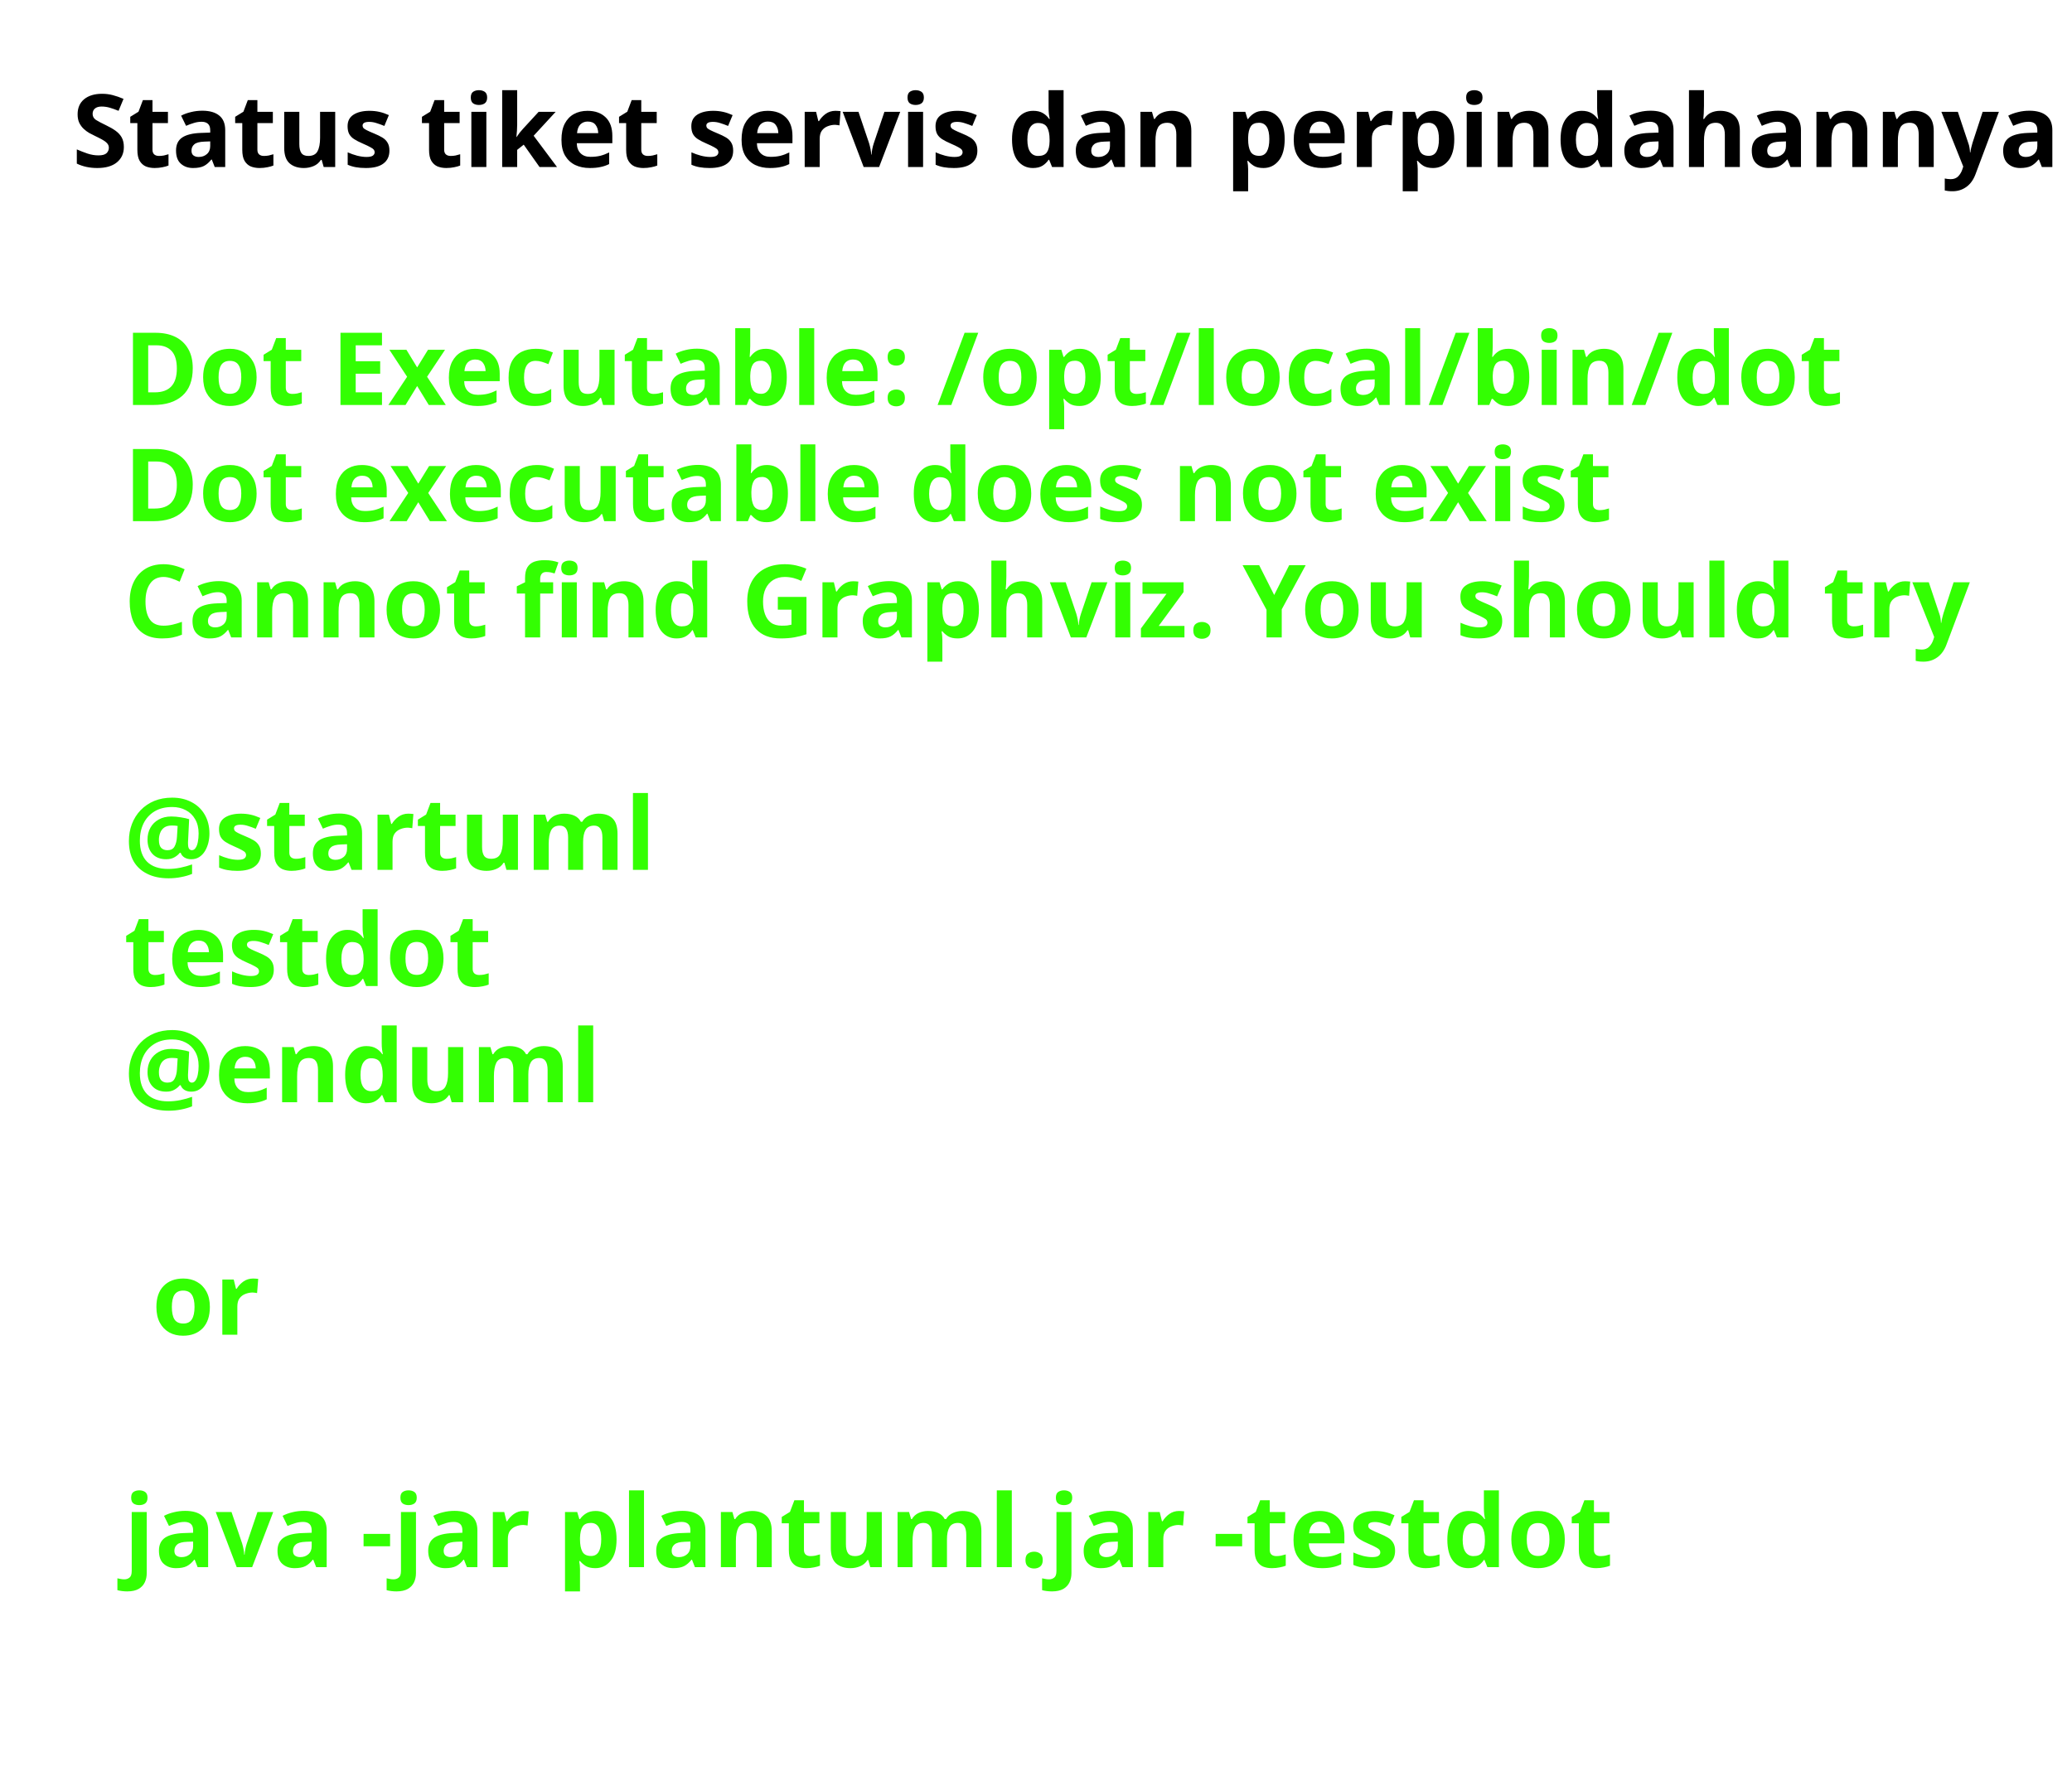
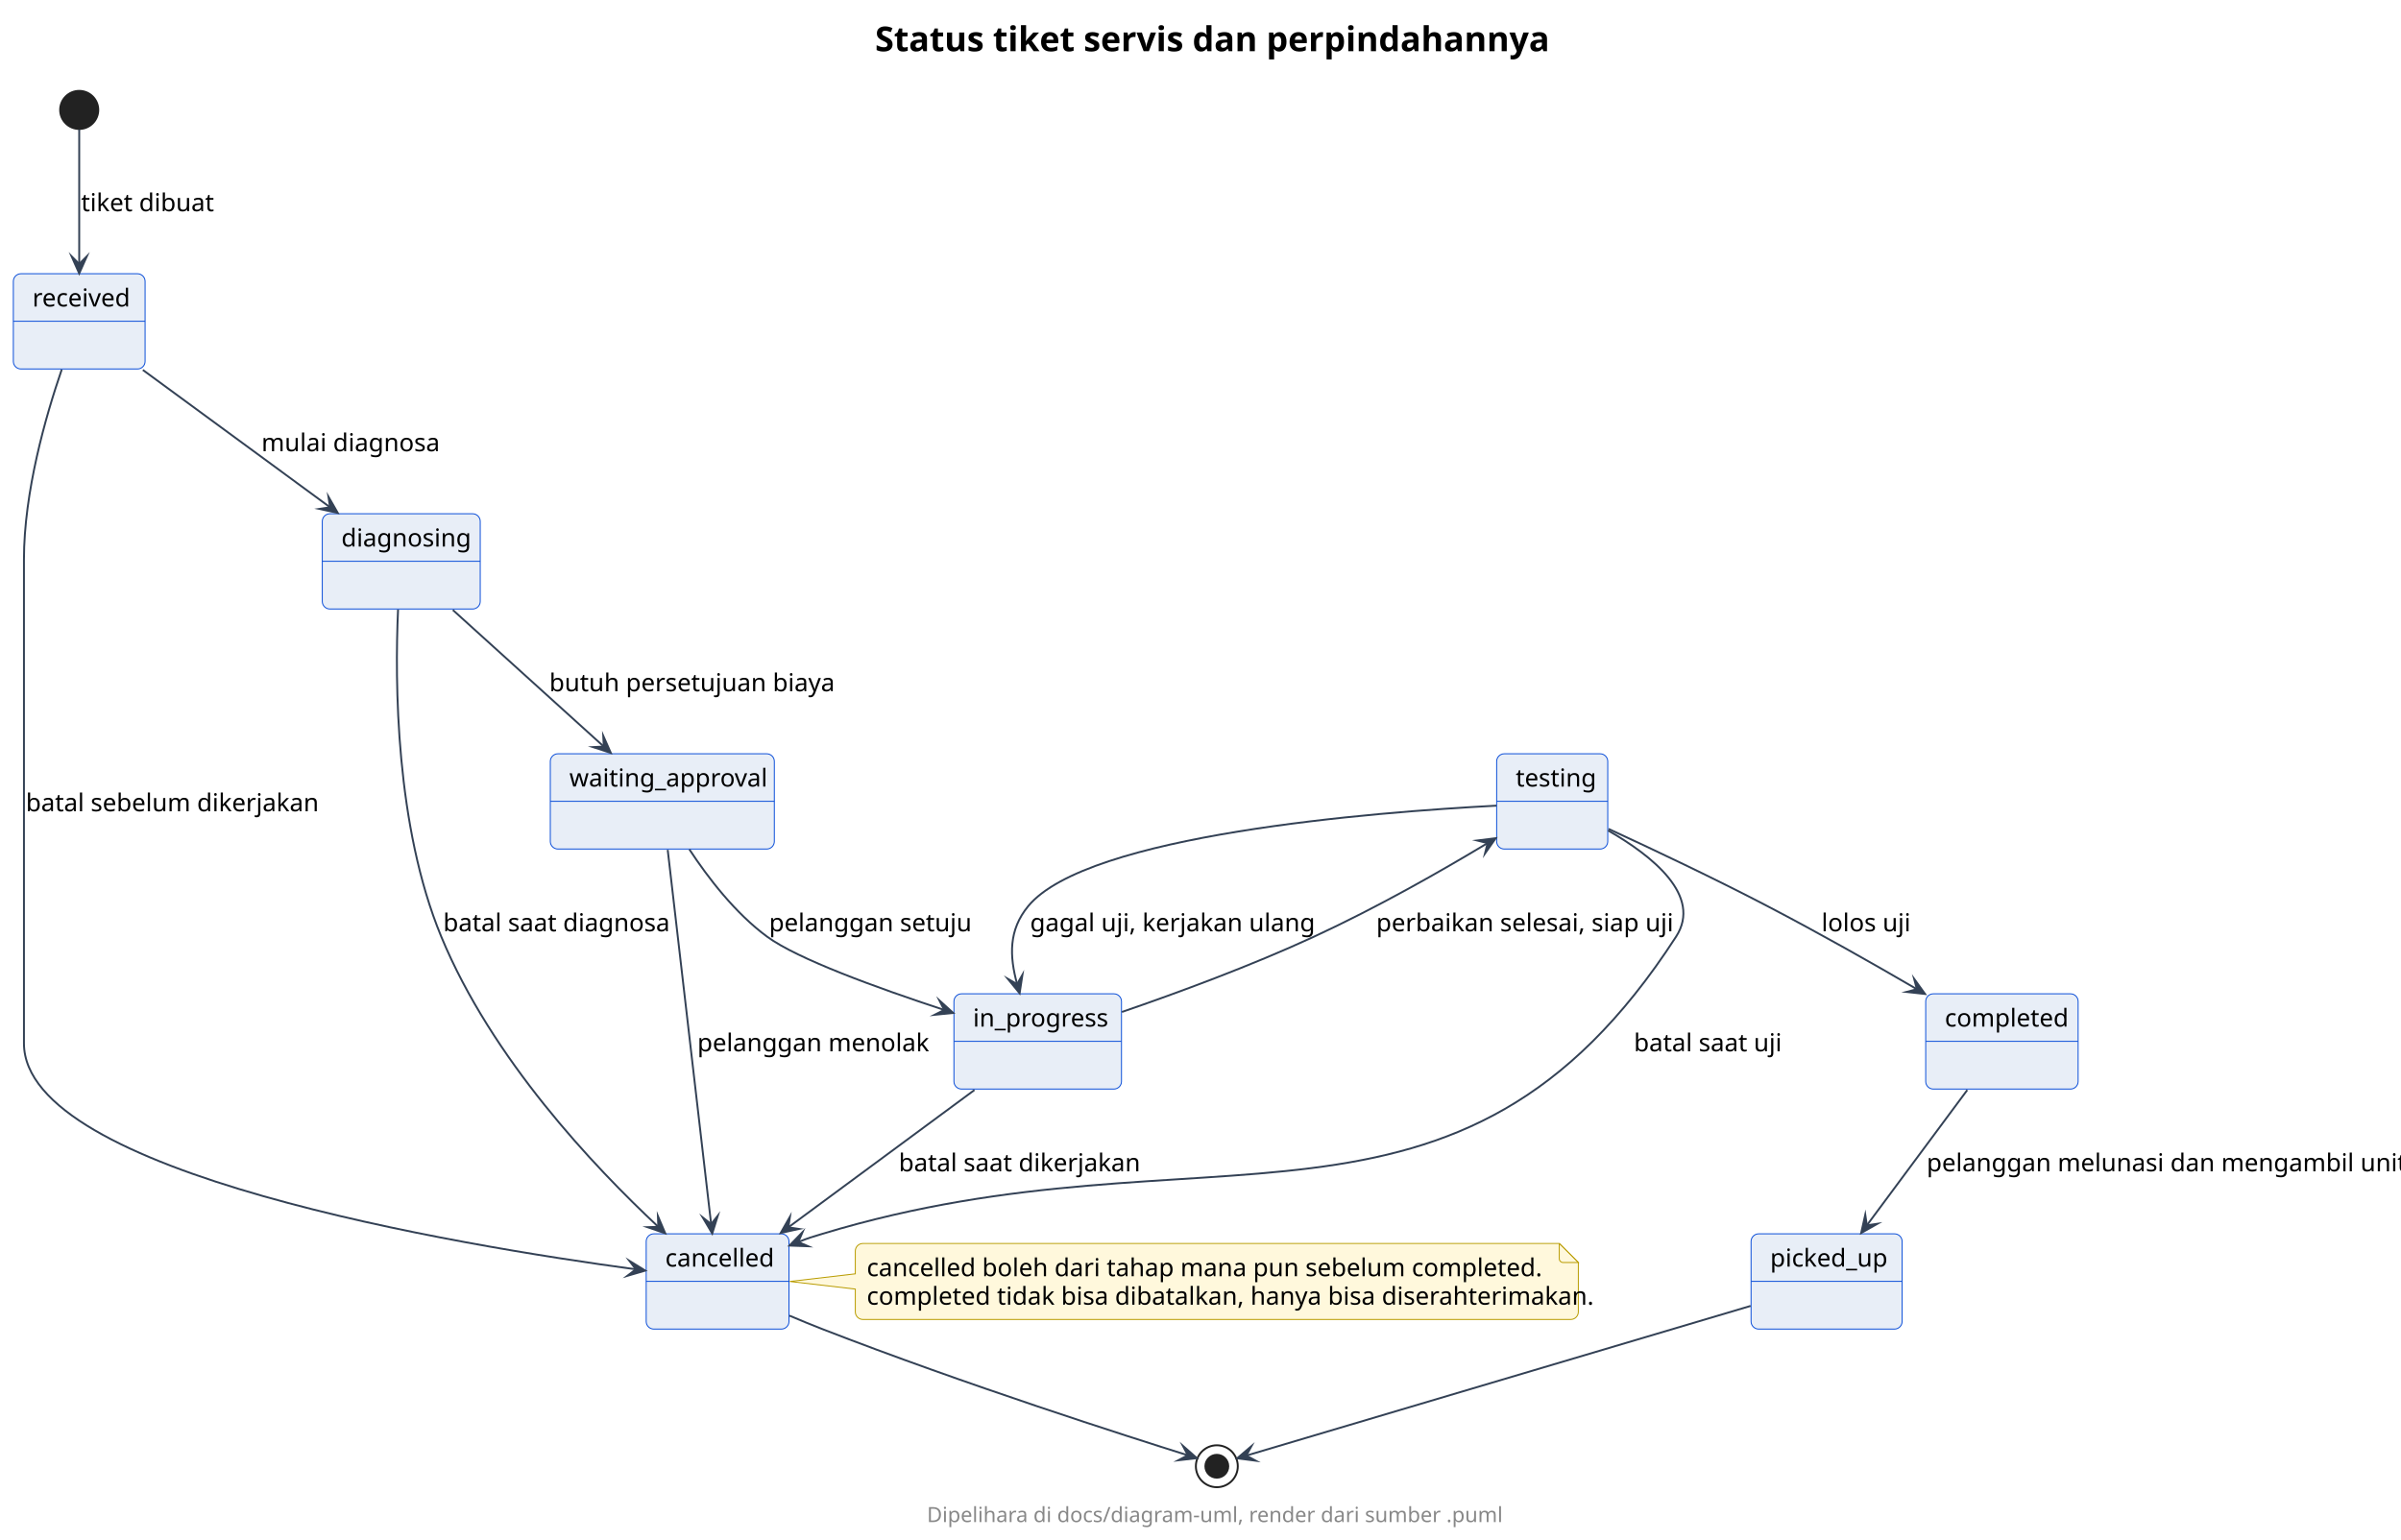
- <svg xmlns="http://www.w3.org/2000/svg" contentStyleType="text/css" data-diagram-type="STATE" height="246px" preserveAspectRatio="none" style="width:287px;height:246px;background:#FFFFFF;" version="1.1" viewBox="0 0 287 246" width="287px" zoomAndPan="magnify">
+ <svg xmlns="http://www.w3.org/2000/svg" contentStyleType="text/css" data-diagram-type="STATE" height="808px" preserveAspectRatio="none" style="width:1260px;height:808px;background:#FFFFFF;" version="1.1" viewBox="0 0 1260 808" width="1260px" zoomAndPan="magnify">
  <defs />
  <g>
-     <g class="title" data-source-line="1">
-       <text fill="#000000" font-family="sans-serif" font-size="14" font-weight="700" lengthAdjust="spacing" textLength="260.634" x="10" y="23.132">Status tiket servis dan perpindahannya</text>
+     <g class="title" data-source-line="2">
+       <text fill="#000000" font-family="sans-serif" font-size="18" font-weight="700" lengthAdjust="spacing" textLength="335.101" x="459.207" y="26.884">Status tiket servis dan perpindahannya</text>
    </g>
-     <text fill="#33FF02" font-family="sans-serif" font-size="14" font-weight="700" lengthAdjust="spacing" textLength="221.676" x="17.151" y="56.099">Dot Executable: /opt/local/bin/dot</text>
-     <text fill="#33FF02" font-family="sans-serif" font-size="14" font-weight="700" lengthAdjust="spacing" textLength="197.606" x="17.151" y="72.197">Dot executable does not exist</text>
-     <text fill="#33FF02" font-family="sans-serif" font-size="14" font-weight="700" lengthAdjust="spacing" textLength="247.331" x="17.151" y="88.296">Cannot find Graphviz. You should try</text>
-     <text fill="#33FF02" font-family="sans-serif" font-size="14" font-weight="700" lengthAdjust="spacing" textLength="3.89" x="17.151" y="104.394"> </text>
-     <text fill="#33FF02" font-family="sans-serif" font-size="14" font-weight="700" lengthAdjust="spacing" textLength="68.886" x="17.151" y="120.493">@startuml</text>
-     <text fill="#33FF02" font-family="sans-serif" font-size="14" font-weight="700" lengthAdjust="spacing" textLength="46.662" x="17.151" y="136.592">testdot</text>
-     <text fill="#33FF02" font-family="sans-serif" font-size="14" font-weight="700" lengthAdjust="spacing" textLength="63.431" x="17.151" y="152.69">@enduml</text>
-     <text fill="#33FF02" font-family="sans-serif" font-size="14" font-weight="700" lengthAdjust="spacing" textLength="3.89" x="17.151" y="168.789"> </text>
-     <text fill="#33FF02" font-family="sans-serif" font-size="14" font-weight="700" lengthAdjust="spacing" textLength="14" x="21.041" y="184.888">or</text>
-     <text fill="#33FF02" font-family="sans-serif" font-size="14" font-weight="700" lengthAdjust="spacing" textLength="3.89" x="17.151" y="200.986"> </text>
-     <text fill="#33FF02" font-family="sans-serif" font-size="14" font-weight="700" lengthAdjust="spacing" textLength="191.372" x="17.151" y="217.085">java -jar plantuml.jar -testdot</text>
-     <text fill="#33FF02" font-family="sans-serif" font-size="14" font-weight="700" lengthAdjust="spacing" textLength="3.89" x="17.151" y="233.184"> </text>
+     <g class="start_entity" data-qualified-name=".start." data-source-line="3" id="ent0001">
+       <ellipse cx="41.57" cy="57.698" fill="#222222" rx="10" ry="10" style="stroke:#222222;stroke-width:1;" />
+     </g>
+     <g class="entity" data-qualified-name="received" data-source-line="3" id="ent0002">
+       <rect fill="#E8EEF7" height="50" rx="4" ry="4" style="stroke:#0B4ED8;stroke-width:0.5;" width="69.137" x="7" y="143.698" />
+       <line style="stroke:#0B4ED8;stroke-width:0.5;" x1="7" x2="76.137" y1="168.647" y2="168.647" />
+       <text fill="#000000" font-family="sans-serif" font-size="13" lengthAdjust="spacing" textLength="49.137" x="17" y="160.892">received</text>
+     </g>
+     <g class="entity" data-qualified-name="diagnosing" data-source-line="4" id="ent0004">
+       <rect fill="#E8EEF7" height="50" rx="4" ry="4" style="stroke:#0B4ED8;stroke-width:0.5;" width="82.886" x="169.13" y="269.698" />
+       <line style="stroke:#0B4ED8;stroke-width:0.5;" x1="169.13" x2="252.016" y1="294.647" y2="294.647" />
+       <text fill="#000000" font-family="sans-serif" font-size="13" lengthAdjust="spacing" textLength="62.886" x="179.13" y="286.892">diagnosing</text>
+     </g>
+     <g class="entity" data-qualified-name="cancelled" data-source-line="5" id="ent0006">
+       <rect fill="#E8EEF7" height="50" rx="4" ry="4" style="stroke:#0B4ED8;stroke-width:0.5;" width="74.926" x="339.11" y="647.698" />
+       <line style="stroke:#0B4ED8;stroke-width:0.5;" x1="339.11" x2="414.036" y1="672.647" y2="672.647" />
+       <text fill="#000000" font-family="sans-serif" font-size="13" lengthAdjust="spacing" textLength="54.926" x="349.11" y="664.892">cancelled</text>
+     </g>
+     <g class="entity" data-qualified-name="waiting_approval" data-source-line="6" id="ent0008">
+       <rect fill="#E8EEF7" height="50" rx="4" ry="4" style="stroke:#0B4ED8;stroke-width:0.5;" width="117.564" x="288.79" y="395.698" />
+       <line style="stroke:#0B4ED8;stroke-width:0.5;" x1="288.79" x2="406.353" y1="420.647" y2="420.647" />
+       <text fill="#000000" font-family="sans-serif" font-size="13" lengthAdjust="spacing" textLength="97.564" x="298.79" y="412.892">waiting_approval</text>
+     </g>
+     <g class="entity" data-qualified-name="in_progress" data-source-line="8" id="ent0011">
+       <rect fill="#E8EEF7" height="50" rx="4" ry="4" style="stroke:#0B4ED8;stroke-width:0.5;" width="87.926" x="500.61" y="521.698" />
+       <line style="stroke:#0B4ED8;stroke-width:0.5;" x1="500.61" x2="588.536" y1="546.647" y2="546.647" />
+       <text fill="#000000" font-family="sans-serif" font-size="13" lengthAdjust="spacing" textLength="67.926" x="510.61" y="538.892">in_progress</text>
+     </g>
+     <g class="entity" data-qualified-name="testing" data-source-line="10" id="ent0014">
+       <rect fill="#E8EEF7" height="50" rx="4" ry="4" style="stroke:#0B4ED8;stroke-width:0.5;" width="58.302" x="785.42" y="395.698" />
+       <line style="stroke:#0B4ED8;stroke-width:0.5;" x1="785.42" x2="843.722" y1="420.647" y2="420.647" />
+       <text fill="#000000" font-family="sans-serif" font-size="13" lengthAdjust="spacing" textLength="38.302" x="795.42" y="412.892">testing</text>
+     </g>
+     <g class="entity" data-qualified-name="completed" data-source-line="12" id="ent0017">
+       <rect fill="#E8EEF7" height="50" rx="4" ry="4" style="stroke:#0B4ED8;stroke-width:0.5;" width="79.979" x="1010.58" y="521.698" />
+       <line style="stroke:#0B4ED8;stroke-width:0.5;" x1="1010.58" x2="1090.559" y1="546.647" y2="546.647" />
+       <text fill="#000000" font-family="sans-serif" font-size="13" lengthAdjust="spacing" textLength="59.979" x="1020.58" y="538.892">completed</text>
+     </g>
+     <g class="entity" data-qualified-name="picked_up" data-source-line="15" id="ent0021">
+       <rect fill="#E8EEF7" height="50" rx="4" ry="4" style="stroke:#0B4ED8;stroke-width:0.5;" width="79.268" x="918.93" y="647.698" />
+       <line style="stroke:#0B4ED8;stroke-width:0.5;" x1="918.93" x2="998.198" y1="672.647" y2="672.647" />
+       <text fill="#000000" font-family="sans-serif" font-size="13" lengthAdjust="spacing" textLength="59.268" x="928.93" y="664.892">picked_up</text>
+     </g>
+     <g class="end_entity" data-qualified-name=".end." data-source-line="16" id="ent0023">
+       <ellipse cx="638.57" cy="769.698" fill="none" rx="11" ry="11" style="stroke:#222222;stroke-width:1;" />
+       <ellipse cx="638.57" cy="769.698" fill="#222222" rx="6" ry="6" style="stroke:#222222;stroke-width:1;" />
+     </g>
+     <g class="entity" data-qualified-name="GMN26" data-source-line="19" id="ent0027">
+       <path d="M448.85,656.748 L448.85,668.698 L414.44,672.698 L448.85,676.698 L448.85,688.646 A4,4 0 0 0 452.85,692.646 L824.283,692.646 A4,4 0 0 0 828.283,688.646 L828.283,662.748 L818.283,652.748 L452.85,652.748 A4,4 0 0 0 448.85,656.748" fill="#FFF8DC" style="stroke:#B89B00;stroke-width:0.5;" />
+       <path d="M818.283,652.748 L818.283,660.748 A2,2 0 0 0 820.283,662.748 L828.283,662.748 L818.283,652.748" fill="#FFF8DC" style="stroke:#B89B00;stroke-width:0.5;" />
+       <text fill="#000000" font-family="sans-serif" font-size="13" lengthAdjust="spacing" textLength="333.163" x="454.85" y="669.942">cancelled boleh dari tahap mana pun sebelum completed.</text>
+       <text fill="#000000" font-family="sans-serif" font-size="13" lengthAdjust="spacing" textLength="358.433" x="454.85" y="684.891">completed tidak bisa dibatalkan, hanya bisa diserahterimakan.</text>
+     </g>
+     <g class="link" data-entity-1="ent0001" data-entity-2="ent0002" data-link-type="dependency" data-source-line="3" id="lnk3">
+       <path d="M41.57,67.988 C41.57,84.568 41.57,114.728 41.57,138.548" fill="none" id="*start*-to-received" style="stroke:#334155;stroke-width:1;" />
+       <polygon fill="#334155" points="41.57,143.548,45.57,134.548,41.57,138.548,37.57,134.548,41.57,143.548" style="stroke:#334155;stroke-width:1;stroke-linejoin:miter;stroke-miterlimit:10;" />
+       <text fill="#000000" font-family="sans-serif" font-size="13" lengthAdjust="spacing" textLength="62.873" x="42.57" y="110.892">tiket dibuat</text>
+     </g>
+     <g class="link" data-entity-1="ent0002" data-entity-2="ent0004" data-link-type="dependency" data-source-line="4" id="lnk5">
+       <path d="M74.96,194.198 C104.59,215.938 143.608,244.571 173.218,266.291" fill="none" id="received-to-diagnosing" style="stroke:#334155;stroke-width:1;" />
+       <polygon fill="#334155" points="177.25,269.248,172.359,260.7,173.218,266.291,167.627,267.15,177.25,269.248" style="stroke:#334155;stroke-width:1;stroke-linejoin:miter;stroke-miterlimit:10;" />
+       <text fill="#000000" font-family="sans-serif" font-size="13" lengthAdjust="spacing" textLength="87.445" x="137.19" y="236.892">mulai diagnosa</text>
+     </g>
+     <g class="link" data-entity-1="ent0002" data-entity-2="ent0006" data-link-type="dependency" data-source-line="5" id="lnk7">
+       <path d="M32.39,194.008 C23.9,218.728 12.57,258.328 12.57,293.698 C12.57,293.698 12.57,293.698 12.57,547.698 C12.57,616.048 240.455,653.718 333.685,666.328" fill="none" id="received-to-cancelled" style="stroke:#334155;stroke-width:1;" />
+       <polygon fill="#334155" points="338.64,666.998,330.257,661.828,333.685,666.328,329.185,669.756,338.64,666.998" style="stroke:#334155;stroke-width:1;stroke-linejoin:miter;stroke-miterlimit:10;" />
+       <text fill="#000000" font-family="sans-serif" font-size="13" lengthAdjust="spacing" textLength="143.806" x="13.57" y="425.892">batal sebelum dikerjakan</text>
+     </g>
+     <g class="link" data-entity-1="ent0004" data-entity-2="ent0008" data-link-type="dependency" data-source-line="6" id="lnk9">
+       <path d="M237.64,320.198 C261.65,341.938 292.853,370.173 316.853,391.893" fill="none" id="diagnosing-to-waiting_approval" style="stroke:#334155;stroke-width:1;" />
+       <polygon fill="#334155" points="320.56,395.248,316.571,386.243,316.853,391.893,311.203,392.175,320.56,395.248" style="stroke:#334155;stroke-width:1;stroke-linejoin:miter;stroke-miterlimit:10;" />
+       <text fill="#000000" font-family="sans-serif" font-size="13" lengthAdjust="spacing" textLength="138.773" x="288.27" y="362.892">butuh persetujuan biaya</text>
+     </g>
+     <g class="link" data-entity-1="ent0004" data-entity-2="ent0006" data-link-type="dependency" data-source-line="7" id="lnk10">
+       <path d="M208.89,319.988 C207.18,358.128 207.55,433.678 231.57,491.698 C258.12,555.838 311.35,612.081 345.45,644.011" fill="none" id="diagnosing-to-cancelled" style="stroke:#334155;stroke-width:1;" />
+       <polygon fill="#334155" points="349.1,647.428,345.264,638.357,345.45,644.011,339.796,644.197,349.1,647.428" style="stroke:#334155;stroke-width:1;stroke-linejoin:miter;stroke-miterlimit:10;" />
+       <text fill="#000000" font-family="sans-serif" font-size="13" lengthAdjust="spacing" textLength="112.753" x="232.57" y="488.892">batal saat diagnosa</text>
+     </g>
+     <g class="link" data-entity-1="ent0008" data-entity-2="ent0011" data-link-type="dependency" data-source-line="8" id="lnk12">
+       <path d="M361.77,445.878 C371.6,460.828 385.88,479.428 402.57,491.698 C418.56,503.458 460.072,518.492 495.491,530.172" fill="none" id="waiting_approval-to-in_progress" style="stroke:#334155;stroke-width:1;" />
+       <polygon fill="#334155" points="500.24,531.738,492.945,525.121,495.491,530.172,490.44,532.718,500.24,531.738" style="stroke:#334155;stroke-width:1;stroke-linejoin:miter;stroke-miterlimit:10;" />
+       <text fill="#000000" font-family="sans-serif" font-size="13" lengthAdjust="spacing" textLength="99.03" x="403.57" y="488.892">pelanggan setuju</text>
+     </g>
+     <g class="link" data-entity-1="ent0008" data-entity-2="ent0006" data-link-type="dependency" data-source-line="9" id="lnk13">
+       <path d="M350.4,446.128 C355.96,494.038 367.653,594.872 373.193,642.572" fill="none" id="waiting_approval-to-cancelled" style="stroke:#334155;stroke-width:1;" />
+       <polygon fill="#334155" points="373.77,647.538,376.705,638.137,373.193,642.572,368.758,639.06,373.77,647.538" style="stroke:#334155;stroke-width:1;stroke-linejoin:miter;stroke-miterlimit:10;" />
+       <text fill="#000000" font-family="sans-serif" font-size="13" lengthAdjust="spacing" textLength="113.477" x="365.95" y="551.892">pelanggan menolak</text>
+     </g>
+     <g class="link" data-entity-1="ent0011" data-entity-2="ent0014" data-link-type="dependency" data-source-line="10" id="lnk15">
+       <path d="M588.75,531.228 C617.85,521.218 656.54,506.988 689.57,491.698 C723.2,476.128 755.744,457.543 780.654,442.582" fill="none" id="in_progress-to-testing" style="stroke:#334155;stroke-width:1;" />
+       <polygon fill="#334155" points="784.94,440.008,775.165,441.213,780.654,442.582,779.284,448.071,784.94,440.008" style="stroke:#334155;stroke-width:1;stroke-linejoin:miter;stroke-miterlimit:10;" />
+       <text fill="#000000" font-family="sans-serif" font-size="13" lengthAdjust="spacing" textLength="148.865" x="722.24" y="488.892">perbaikan selesai, siap uji</text>
+     </g>
+     <g class="link" data-entity-1="ent0014" data-entity-2="ent0011" data-link-type="dependency" data-source-line="13" id="lnk19">
+       <path d="M785.29,422.928 C720.94,426.298 570.48,438.128 539.57,475.698 C529.27,488.208 529.71,501.796 533.76,516.596" fill="none" id="testing-to-in_progress" style="stroke:#334155;stroke-width:1;" />
+       <polygon fill="#334155" points="535.08,521.418,536.563,511.682,533.76,516.596,528.846,513.793,535.08,521.418" style="stroke:#334155;stroke-width:1;stroke-linejoin:miter;stroke-miterlimit:10;" />
+       <text fill="#000000" font-family="sans-serif" font-size="13" lengthAdjust="spacing" textLength="140.207" x="540.57" y="488.892">gagal uji, kerjakan ulang</text>
+     </g>
+     <g class="link" data-entity-1="ent0011" data-entity-2="ent0006" data-link-type="dependency" data-source-line="11" id="lnk16">
+       <path d="M511.38,572.198 C481.92,593.938 443.143,622.559 413.713,644.279" fill="none" id="in_progress-to-cancelled" style="stroke:#334155;stroke-width:1;" />
+       <polygon fill="#334155" points="409.69,647.248,419.307,645.122,413.713,644.279,414.556,638.686,409.69,647.248" style="stroke:#334155;stroke-width:1;stroke-linejoin:miter;stroke-miterlimit:10;" />
+       <text fill="#000000" font-family="sans-serif" font-size="13" lengthAdjust="spacing" textLength="119.241" x="471.63" y="614.892">batal saat dikerjakan</text>
+     </g>
+     <g class="link" data-entity-1="ent0014" data-entity-2="ent0017" data-link-type="dependency" data-source-line="12" id="lnk18">
+       <path d="M844.12,435.118 C867.09,445.708 899.63,461.098 927.57,475.698 C955.55,490.318 982.111,505.38 1005.931,519.27" fill="none" id="testing-to-completed" style="stroke:#334155;stroke-width:1;" />
+       <polygon fill="#334155" points="1010.25,521.788,1004.49,513.799,1005.931,519.27,1000.46,520.71,1010.25,521.788" style="stroke:#334155;stroke-width:1;stroke-linejoin:miter;stroke-miterlimit:10;" />
+       <text fill="#000000" font-family="sans-serif" font-size="13" lengthAdjust="spacing" textLength="43.355" x="955.89" y="488.892">lolos uji</text>
+     </g>
+     <g class="link" data-entity-1="ent0014" data-entity-2="ent0006" data-link-type="dependency" data-source-line="14" id="lnk20">
+       <path d="M843.91,435.968 C867.1,449.278 893.44,470.248 879.57,491.698 C765.09,668.748 633.35,586.588 431.57,647.698 C425.89,649.418 424.651,649.707 418.941,651.997" fill="none" id="testing-to-cancelled" style="stroke:#334155;stroke-width:1;" />
+       <polygon fill="#334155" points="414.3,653.858,424.142,654.221,418.941,651.997,421.164,646.796,414.3,653.858" style="stroke:#334155;stroke-width:1;stroke-linejoin:miter;stroke-miterlimit:10;" />
+       <text fill="#000000" font-family="sans-serif" font-size="13" lengthAdjust="spacing" textLength="72.992" x="857.43" y="551.892">batal saat uji</text>
+     </g>
+     <g class="link" data-entity-1="ent0017" data-entity-2="ent0021" data-link-type="dependency" data-source-line="15" id="lnk22">
+       <path d="M1032.39,572.198 C1016.26,593.938 995.799,621.512 979.689,643.232" fill="none" id="completed-to-picked_up" style="stroke:#334155;stroke-width:1;" />
+       <polygon fill="#334155" points="976.71,647.248,985.284,642.403,979.689,643.232,978.859,637.637,976.71,647.248" style="stroke:#334155;stroke-width:1;stroke-linejoin:miter;stroke-miterlimit:10;" />
+       <text fill="#000000" font-family="sans-serif" font-size="13" lengthAdjust="spacing" textLength="233.435" x="1011.08" y="614.892">pelanggan melunasi dan mengambil unit</text>
+     </g>
+     <g class="link" data-entity-1="ent0021" data-entity-2="ent0023" data-link-type="dependency" data-source-line="16" id="lnk24">
+       <path d="M918.69,685.538 C844.97,707.418 695.873,751.685 654.053,764.105" fill="none" id="picked_up-to-*end*" style="stroke:#334155;stroke-width:1;" />
+       <polygon fill="#334155" points="649.26,765.528,659.026,766.8,654.053,764.105,656.749,759.131,649.26,765.528" style="stroke:#334155;stroke-width:1;stroke-linejoin:miter;stroke-miterlimit:10;" />
+     </g>
+     <g class="link" data-entity-1="ent0006" data-entity-2="ent0023" data-link-type="dependency" data-source-line="17" id="lnk25">
+       <path d="M414.27,690.628 C420.03,693.078 425.94,695.508 431.57,697.698 C505.93,726.618 592.809,754.372 623.349,763.952" fill="none" id="cancelled-to-*end*" style="stroke:#334155;stroke-width:1;" />
+       <polygon fill="#334155" points="628.12,765.448,620.73,758.938,623.349,763.952,618.335,766.571,628.12,765.448" style="stroke:#334155;stroke-width:1;stroke-linejoin:miter;stroke-miterlimit:10;" />
+     </g>
+     <g class="footer" data-source-line="42">
+       <text fill="#888888" font-family="sans-serif" font-size="11" lengthAdjust="spacing" textLength="280.618" x="486.448" y="799.016">Dipelihara di docs/diagram-uml, render dari sumber .puml</text>
+     </g>
  </g>
</svg>
